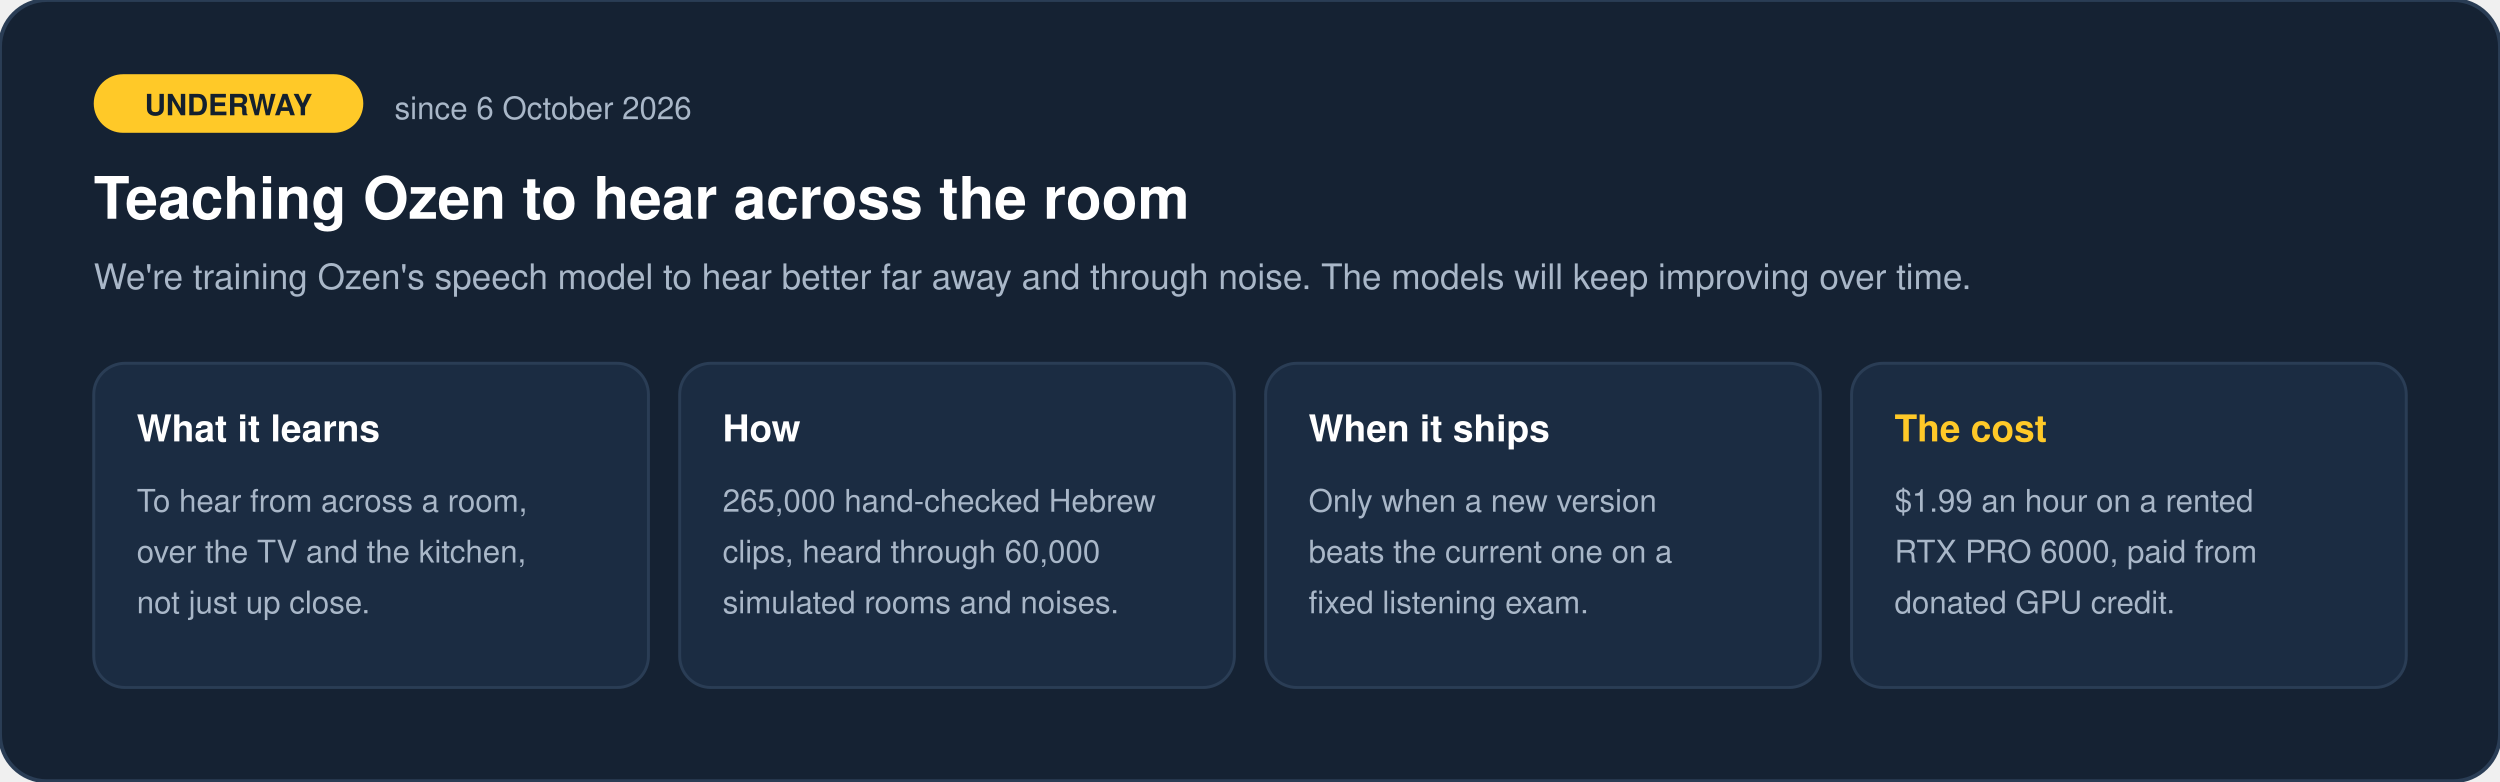
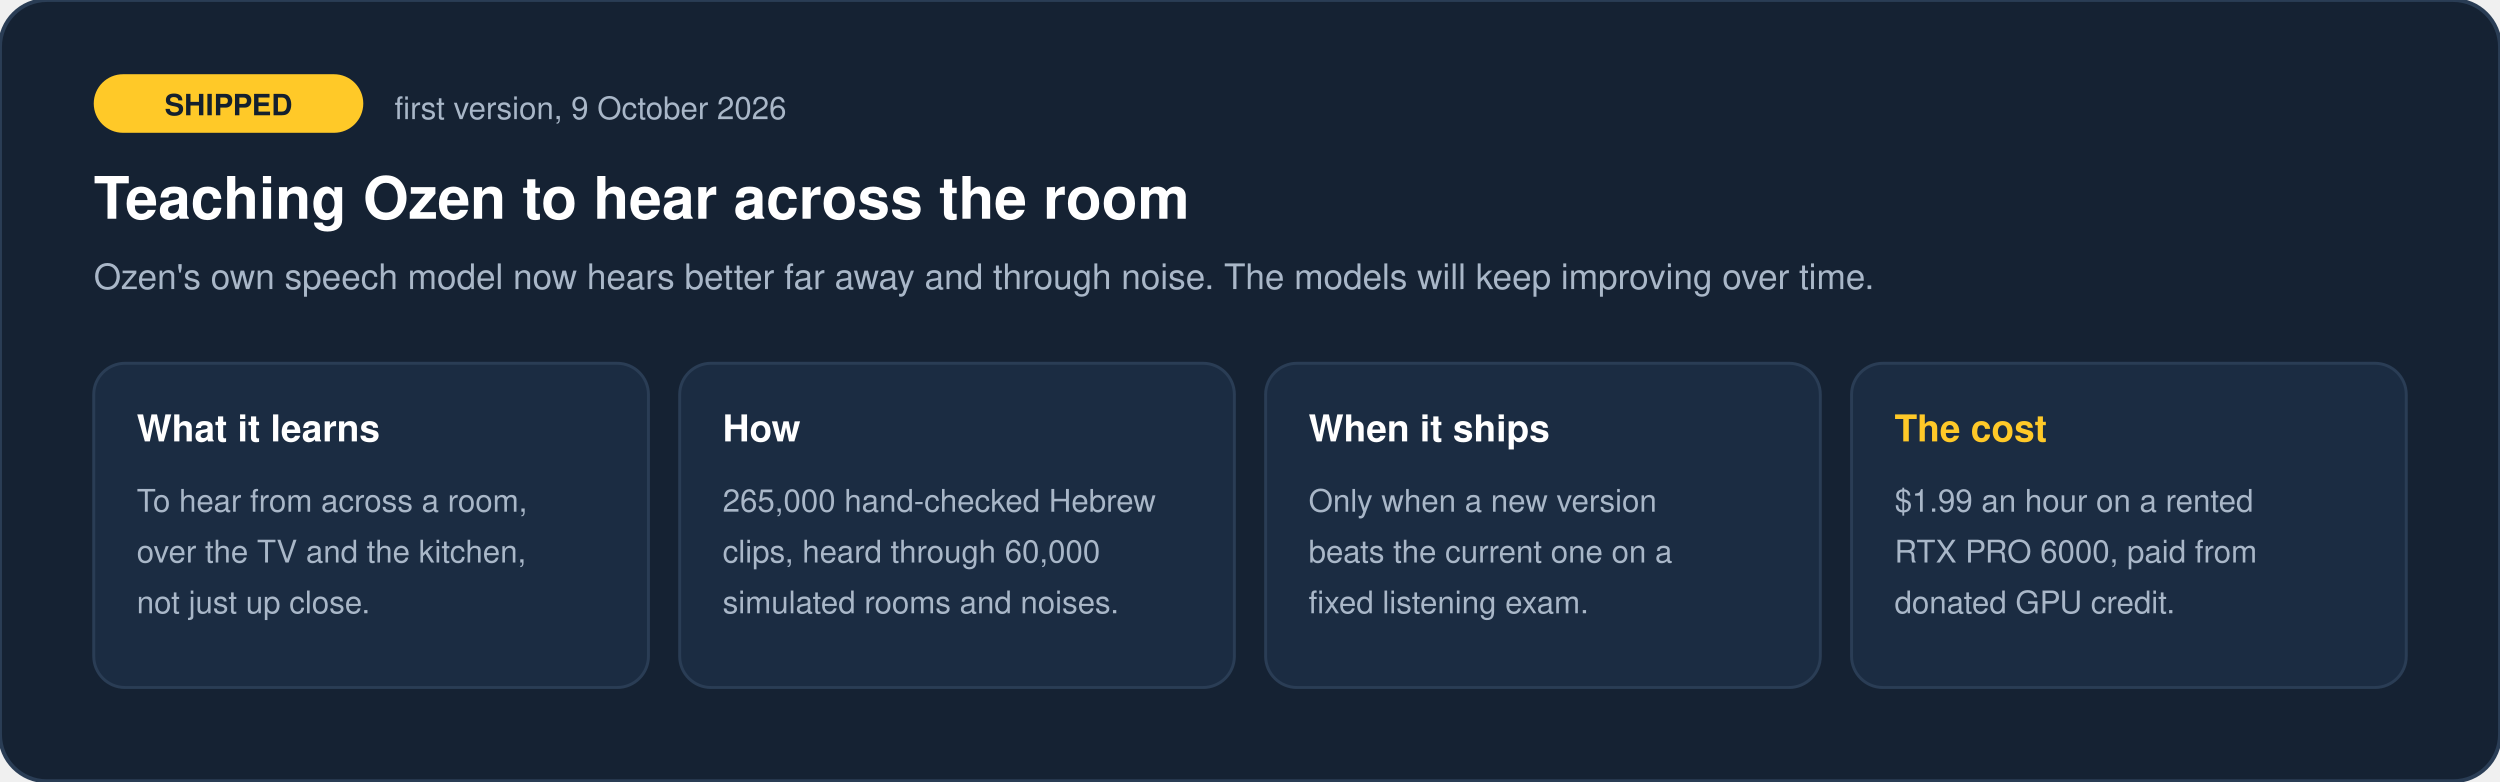
- <svg xmlns="http://www.w3.org/2000/svg" width="1280" height="400" viewBox="0 0 1280 400" role="img" aria-label="Training underway since 6 October 2026: Ozen's speech model is learning to hear better from across a room and through noise, and the models will keep improving over time. It trains on 265,000 hand-checked Hebrew clips heard through 60,000 simulated rooms; a new version ships only when it beats the current one on a fixed exam; $1.99 an hour on a rented RTX PRO 6000, paid from donated GPU credit.">
+ <svg xmlns="http://www.w3.org/2000/svg" width="1280" height="400" viewBox="0 0 1280 400" role="img" aria-label="Shipped 9 October 2026: Ozen's own speech model hears better from across a room and through noise, and the models will keep improving over time. It was trained on 265,000 hand-checked Hebrew clips heard through 60,000 simulated rooms; a new version ships only when it beats the current one on a fixed exam; $1.99 an hour on a rented RTX PRO 6000, paid from donated GPU credit.">
  <rect width="1280" height="400" rx="24" fill="#152233" stroke="#2a3d55" stroke-width="2" />
  <rect x="48" y="38" width="138" height="30" rx="15" fill="#ffc928" />
-   <text x="117" y="59" font-family="-apple-system, BlinkMacSystemFont, 'Segoe UI', Helvetica, Arial, sans-serif" font-size="15" font-weight="800" fill="#14202e" text-anchor="middle">UNDERWAY</text>
-   <text x="202" y="61" font-family="-apple-system, BlinkMacSystemFont, 'Segoe UI', Helvetica, Arial, sans-serif" font-size="16" font-weight="500" fill="#a9b7c8" text-anchor="start">since 6 October 2026</text>
+   <text x="117" y="59" font-family="-apple-system, BlinkMacSystemFont, 'Segoe UI', Helvetica, Arial, sans-serif" font-size="15" font-weight="800" fill="#14202e" text-anchor="middle">SHIPPED</text>
+   <text x="202" y="61" font-family="-apple-system, BlinkMacSystemFont, 'Segoe UI', Helvetica, Arial, sans-serif" font-size="16" font-weight="500" fill="#a9b7c8" text-anchor="start">first version, 9 October 2026</text>
  <text x="48" y="112" font-family="-apple-system, BlinkMacSystemFont, 'Segoe UI', Helvetica, Arial, sans-serif" font-size="30" font-weight="700" fill="#ffffff" text-anchor="start">Teaching Ozen to hear across the room</text>
-   <text x="48" y="148" font-family="-apple-system, BlinkMacSystemFont, 'Segoe UI', Helvetica, Arial, sans-serif" font-size="18" font-weight="500" fill="#a9b7c8" text-anchor="start">We're training Ozen's speech model to hear better far away and through noise. The models will keep improving over time.</text>
+   <text x="48" y="148" font-family="-apple-system, BlinkMacSystemFont, 'Segoe UI', Helvetica, Arial, sans-serif" font-size="18" font-weight="500" fill="#a9b7c8" text-anchor="start">Ozen's own speech model now hears better far away and through noise. The models will keep improving over time.</text>
  <rect x="48" y="186" width="284" height="166" rx="16" fill="#1b2c42" stroke="#2a3d55" stroke-width="1.5" />
  <text x="70" y="226" font-family="-apple-system, BlinkMacSystemFont, 'Segoe UI', Helvetica, Arial, sans-serif" font-size="19" font-weight="700" fill="#ffffff" text-anchor="start">What it learns</text>
  <text x="70" y="262" font-family="-apple-system, BlinkMacSystemFont, 'Segoe UI', Helvetica, Arial, sans-serif" font-size="16" font-weight="500" fill="#a9b7c8" text-anchor="start">To hear from across a room,</text>
  <text x="70" y="288" font-family="-apple-system, BlinkMacSystemFont, 'Segoe UI', Helvetica, Arial, sans-serif" font-size="16" font-weight="500" fill="#a9b7c8" text-anchor="start">over the TV and the kitchen,</text>
  <text x="70" y="314" font-family="-apple-system, BlinkMacSystemFont, 'Segoe UI', Helvetica, Arial, sans-serif" font-size="16" font-weight="500" fill="#a9b7c8" text-anchor="start">not just up close.</text>
  <rect x="348" y="186" width="284" height="166" rx="16" fill="#1b2c42" stroke="#2a3d55" stroke-width="1.5" />
  <text x="370" y="226" font-family="-apple-system, BlinkMacSystemFont, 'Segoe UI', Helvetica, Arial, sans-serif" font-size="19" font-weight="700" fill="#ffffff" text-anchor="start">How</text>
  <text x="370" y="262" font-family="-apple-system, BlinkMacSystemFont, 'Segoe UI', Helvetica, Arial, sans-serif" font-size="16" font-weight="500" fill="#a9b7c8" text-anchor="start">265,000 hand-checked Hebrew</text>
  <text x="370" y="288" font-family="-apple-system, BlinkMacSystemFont, 'Segoe UI', Helvetica, Arial, sans-serif" font-size="16" font-weight="500" fill="#a9b7c8" text-anchor="start">clips, heard through 60,000</text>
  <text x="370" y="314" font-family="-apple-system, BlinkMacSystemFont, 'Segoe UI', Helvetica, Arial, sans-serif" font-size="16" font-weight="500" fill="#a9b7c8" text-anchor="start">simulated rooms and noises.</text>
  <rect x="648" y="186" width="284" height="166" rx="16" fill="#1b2c42" stroke="#2a3d55" stroke-width="1.5" />
  <text x="670" y="226" font-family="-apple-system, BlinkMacSystemFont, 'Segoe UI', Helvetica, Arial, sans-serif" font-size="19" font-weight="700" fill="#ffffff" text-anchor="start">When it ships</text>
  <text x="670" y="262" font-family="-apple-system, BlinkMacSystemFont, 'Segoe UI', Helvetica, Arial, sans-serif" font-size="16" font-weight="500" fill="#a9b7c8" text-anchor="start">Only when a new version</text>
  <text x="670" y="288" font-family="-apple-system, BlinkMacSystemFont, 'Segoe UI', Helvetica, Arial, sans-serif" font-size="16" font-weight="500" fill="#a9b7c8" text-anchor="start">beats the current one on a</text>
  <text x="670" y="314" font-family="-apple-system, BlinkMacSystemFont, 'Segoe UI', Helvetica, Arial, sans-serif" font-size="16" font-weight="500" fill="#a9b7c8" text-anchor="start">fixed listening exam.</text>
  <rect x="948" y="186" width="284" height="166" rx="16" fill="#1b2c42" stroke="#2a3d55" stroke-width="1.5" />
  <text x="970" y="226" font-family="-apple-system, BlinkMacSystemFont, 'Segoe UI', Helvetica, Arial, sans-serif" font-size="19" font-weight="700" fill="#ffc928" text-anchor="start">The cost</text>
  <text x="970" y="262" font-family="-apple-system, BlinkMacSystemFont, 'Segoe UI', Helvetica, Arial, sans-serif" font-size="16" font-weight="500" fill="#a9b7c8" text-anchor="start">$1.99 an hour on a rented</text>
  <text x="970" y="288" font-family="-apple-system, BlinkMacSystemFont, 'Segoe UI', Helvetica, Arial, sans-serif" font-size="16" font-weight="500" fill="#a9b7c8" text-anchor="start">RTX PRO 6000, paid from</text>
  <text x="970" y="314" font-family="-apple-system, BlinkMacSystemFont, 'Segoe UI', Helvetica, Arial, sans-serif" font-size="16" font-weight="500" fill="#a9b7c8" text-anchor="start">donated GPU credit.</text>
</svg>
